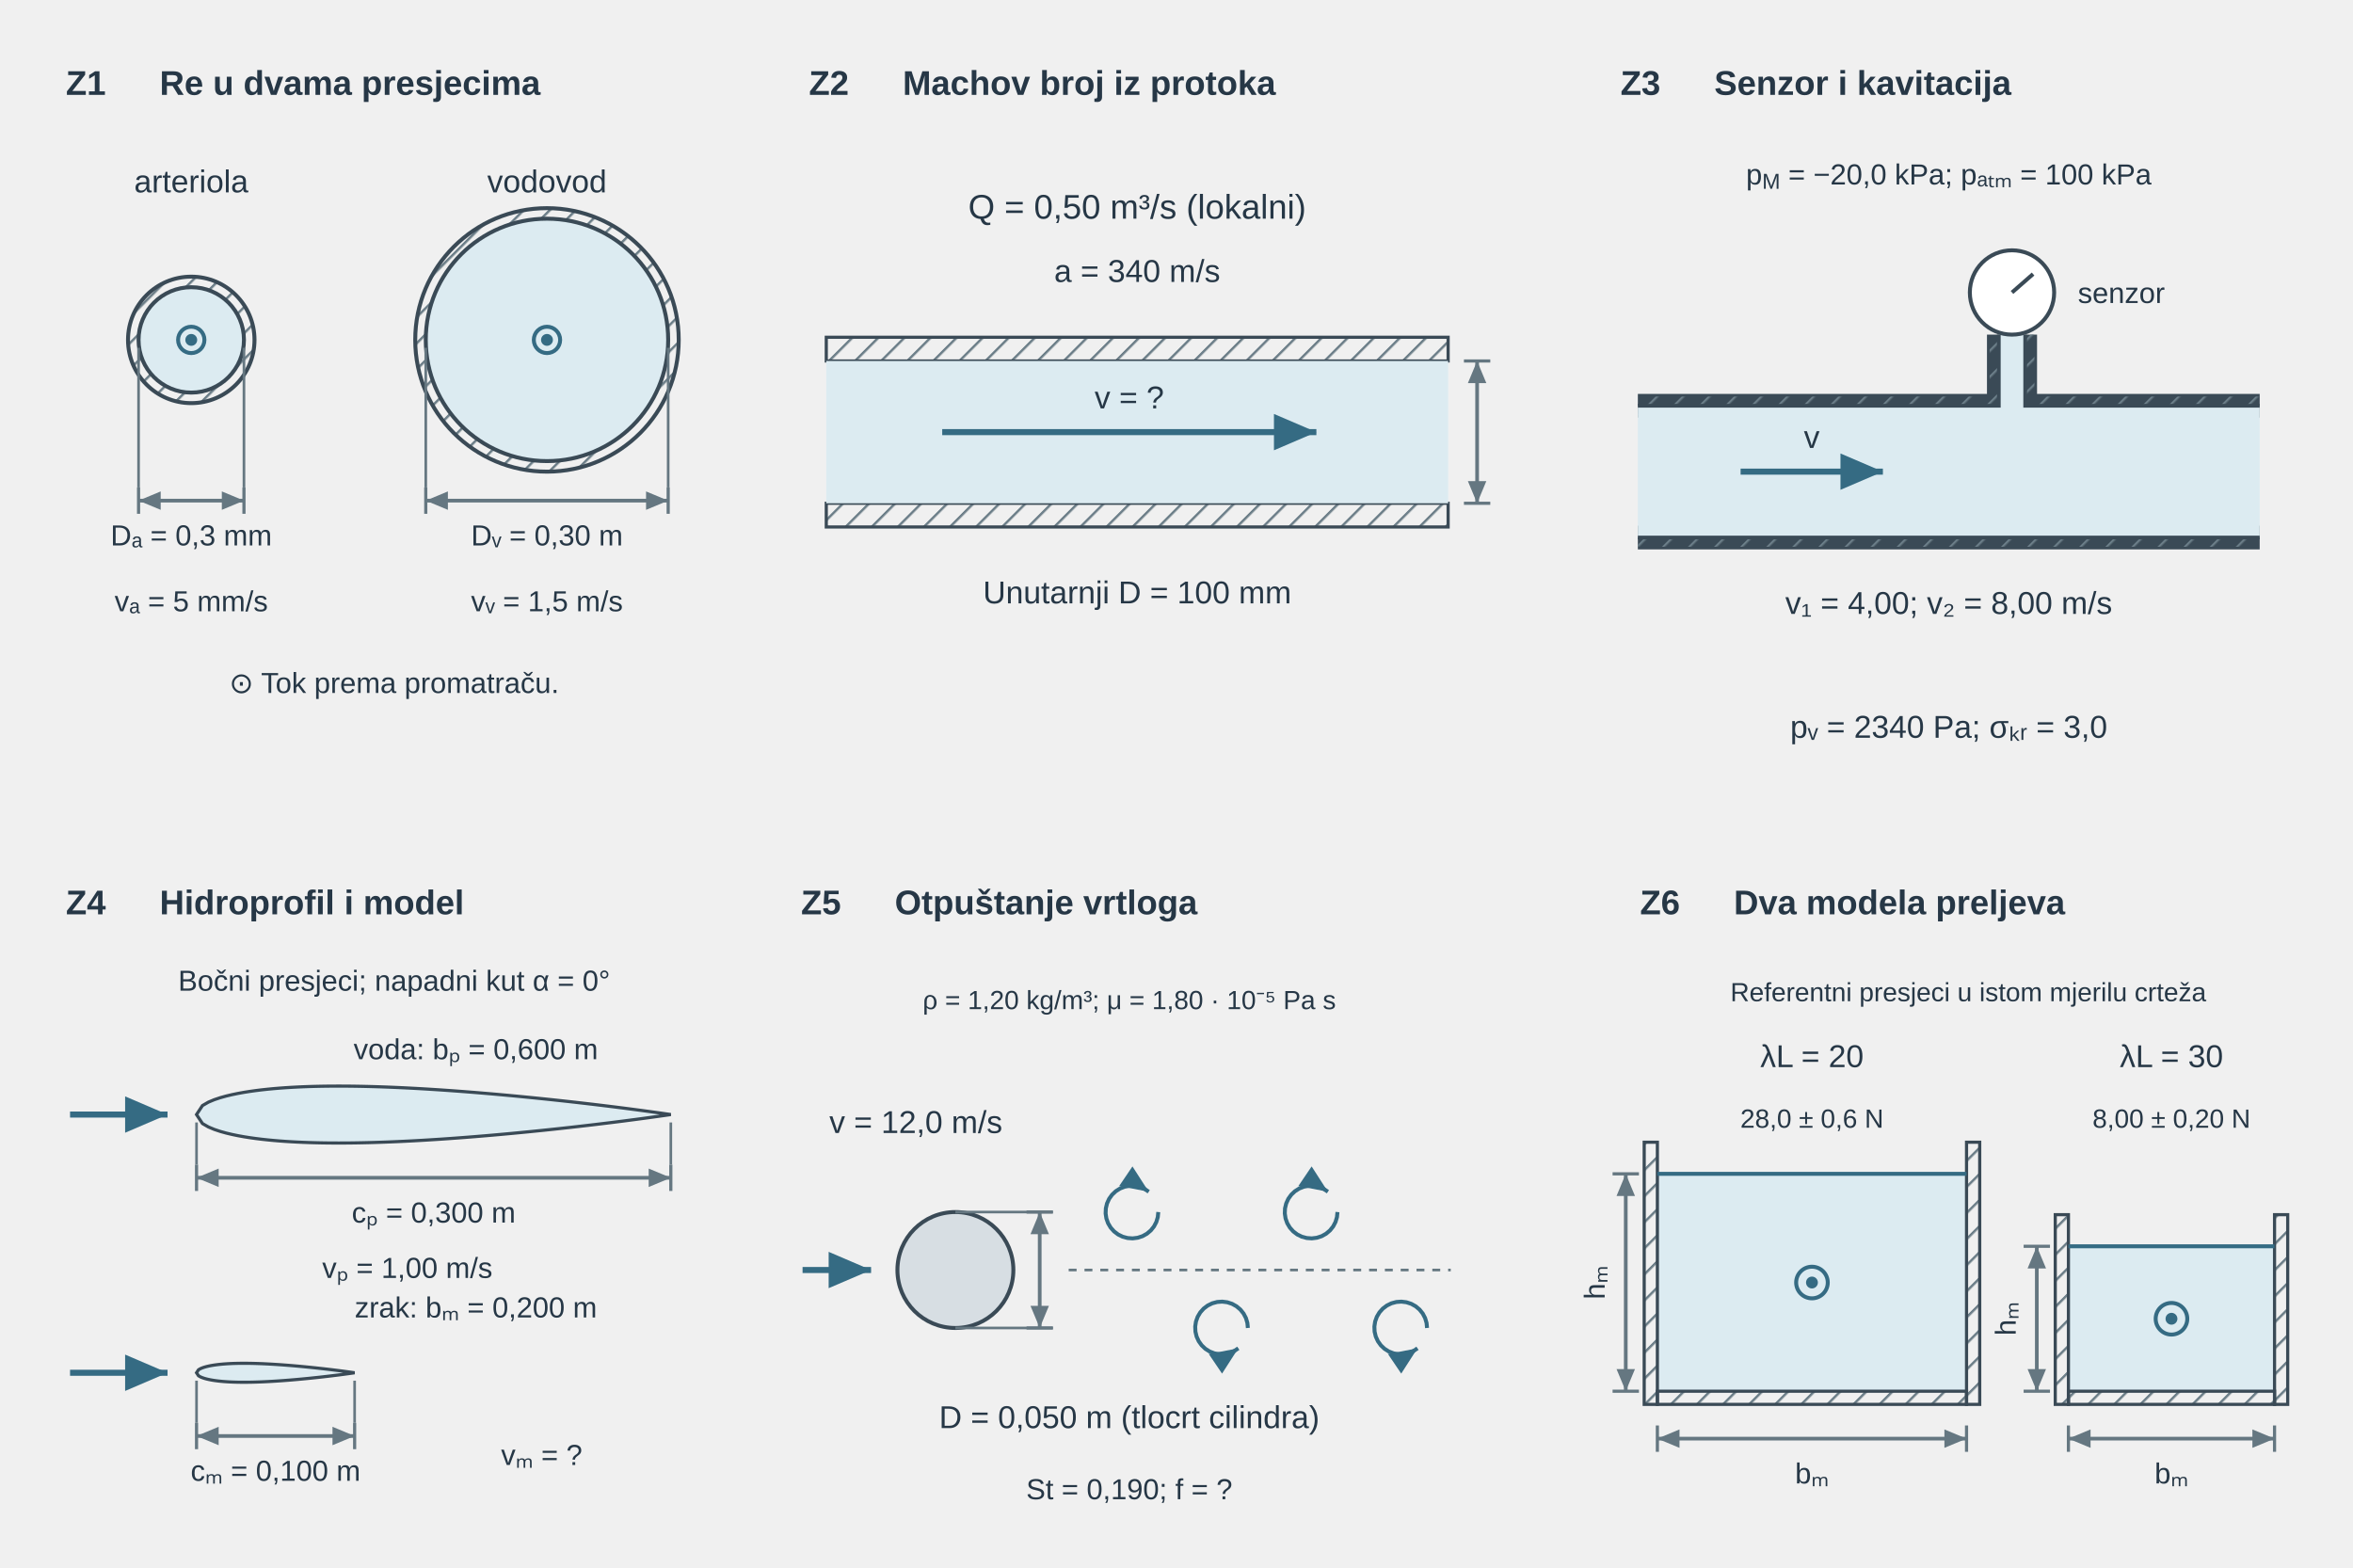
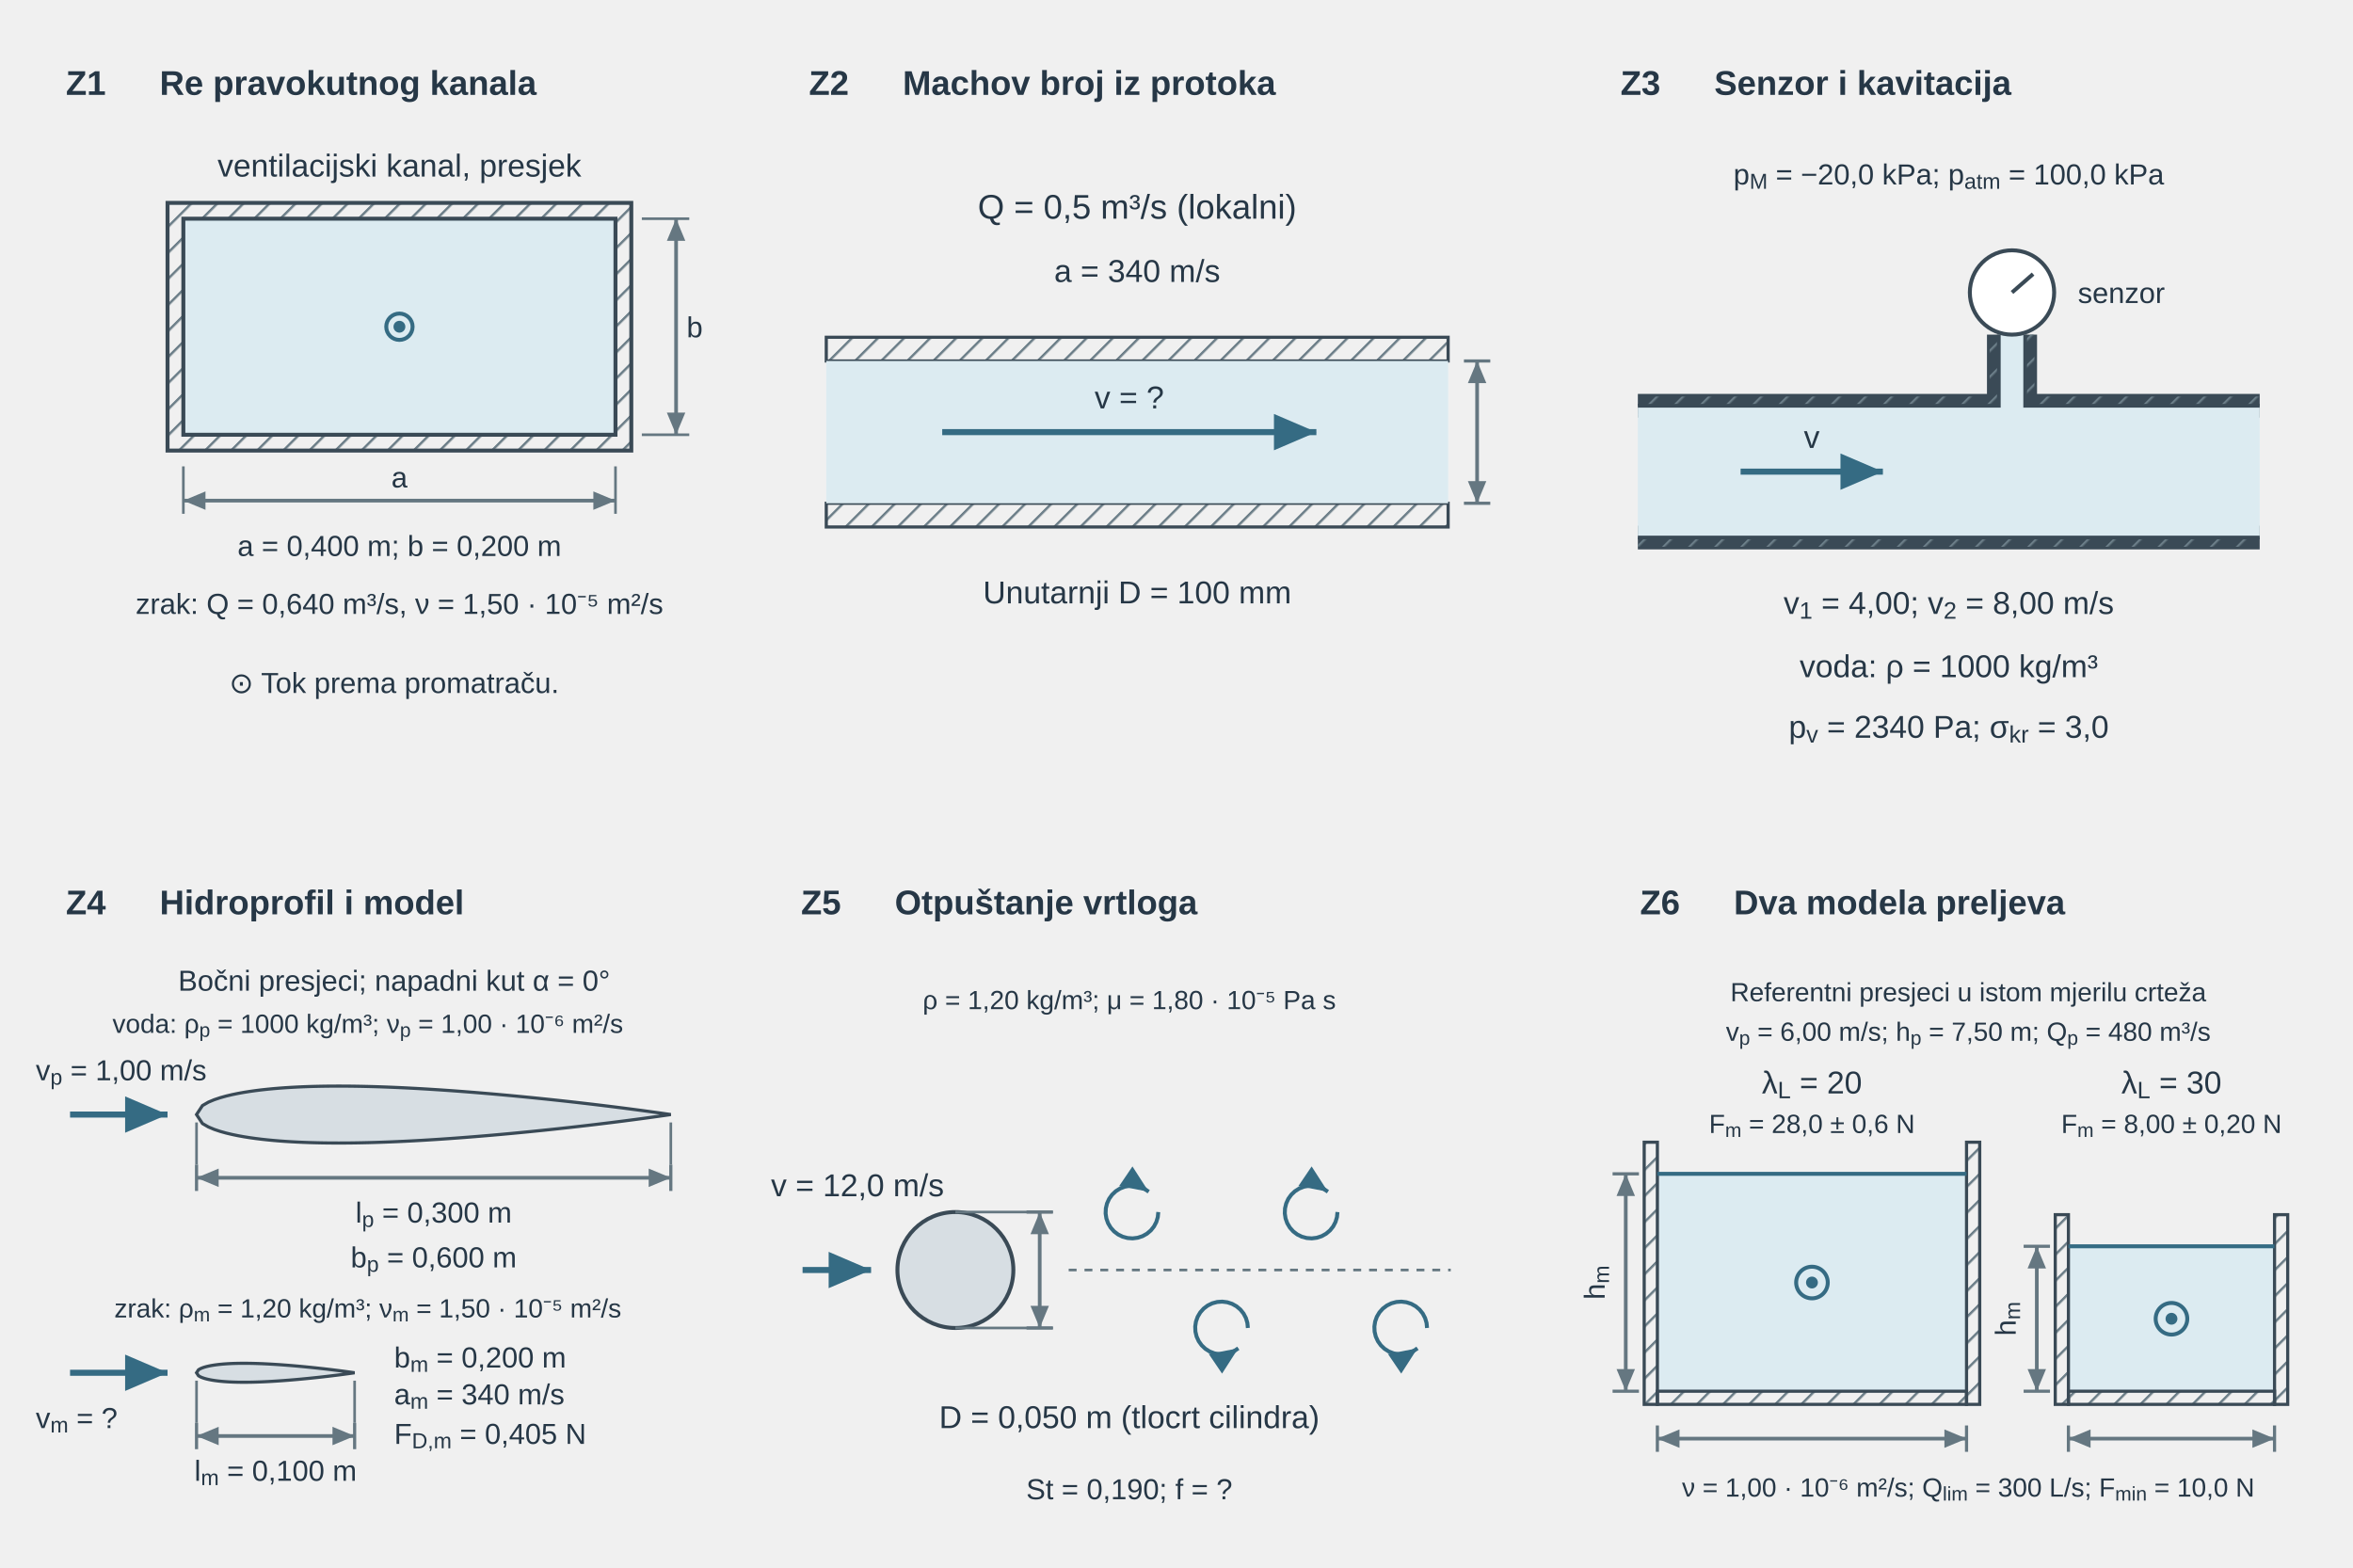
<svg xmlns="http://www.w3.org/2000/svg" viewBox="0 0 893 595" role="img" aria-labelledby="u14vs_title u14vs_desc" preserveAspectRatio="xMidYMid meet" style="display:block;width:100%;max-width:893px;height:auto;">
  <defs>
    <pattern id="u14vs_hatch" width="7" height="7" patternUnits="userSpaceOnUse" patternTransform="rotate(45)">
      <line x1="0" y1="0" x2="0" y2="7" stroke="#657781" stroke-width="1.8" />
    </pattern>
    <marker id="u14vs_v" markerWidth="7" markerHeight="6" refX="7" refY="3" orient="auto">
      <path d="M0 0 L7 3 L0 6 Z" fill="#356b83" />
    </marker>
    <marker id="u14vs_dim" markerWidth="6" markerHeight="5" refX="6" refY="2.5" orient="auto-start-reverse">
      <path d="M0 0 L6 2.5 L0 5 Z" fill="#657781" />
    </marker>
    <marker id="u14vs_dimSmall" markerWidth="3" markerHeight="3" refX="3" refY="1.5" orient="auto-start-reverse">
      <path d="M0 0 L3 1.5 L0 3 Z" fill="#356b83" />
    </marker>
    <marker id="u14vs_forceMarker" markerWidth="7" markerHeight="6" refX="7" refY="3" orient="auto">
      <path d="M0 0 L7 3 L0 6 Z" fill="#356b83" />
    </marker>
    <marker id="u14vs_pressureMarker" markerWidth="7" markerHeight="6" refX="7" refY="3" orient="auto">
      <path d="M0 0 L7 3 L0 6 Z" fill="#356b83" />
    </marker>
    <marker id="u14vs_reactionMarker" markerWidth="7" markerHeight="6" refX="7" refY="3" orient="auto">
      <path d="M0 0 L7 3 L0 6 Z" fill="#356b83" />
    </marker>
    <marker id="u14vs_axisMarker" markerWidth="7" markerHeight="6" refX="7" refY="3" orient="auto">
      <path d="M0 0 L7 3 L0 6 Z" fill="#3a4a56" />
    </marker>
  </defs>
  <g id="u14vs_title-scene-1" transform="translate(-20.4141 -21)">
    <g font-family="Arial, Liberation Sans, sans-serif" fill="#3a4a56">
      <g id="u14vs_z1" transform="translate(24 28)">
        <text x="29" y="29" font-size="13" fill="#263746" text-anchor="middle" font-weight="700">Z1</text>
-         <text x="57" y="29" font-size="13" fill="#263746" text-anchor="start" font-weight="700">Re u dvama presjecima</text>
-         <circle id="u14vs_awall" cx="69" cy="122" r="24" fill="url(#u14vs_hatch)" stroke="#3a4a56" stroke-width="1.5" />
-         <circle id="u14vs_afluid" cx="69" cy="122" r="20" fill="#dcebf1" stroke="#3a4a56" stroke-width="1.5" />
-         <circle cx="69" cy="122" r="5" fill="none" stroke="#356b83" stroke-width="1.5" />
-         <circle cx="69" cy="122" r="1.5" fill="#356b83" stroke="#356b83" stroke-width="1.5" />
-         <text x="69" y="66" font-size="12" fill="#263746" text-anchor="middle">arteriola</text>
-         <line x1="49" y1="178" x2="49" y2="188" stroke="#657781" stroke-width="1.2" />
-         <line x1="89" y1="178" x2="89" y2="188" stroke="#657781" stroke-width="1.2" />
-         <path id="u14vs_adiameter" d="M49 183 L89 183" fill="none" stroke="#657781" stroke-width="1.4" marker-start="url(#u14vs_dim)" marker-end="url(#u14vs_dim)" />
-         <text x="69.0" y="200" font-size="11" fill="#263746" text-anchor="middle">Dₐ = 0,3 mm</text>
-         <line x1="49" y1="125" x2="49" y2="178" stroke="#657781" stroke-width="1" />
-         <line x1="89" y1="125" x2="89" y2="178" stroke="#657781" stroke-width="1" />
-         <circle id="u14vs_vwall" cx="204" cy="122" r="50" fill="url(#u14vs_hatch)" stroke="#3a4a56" stroke-width="1.5" />
-         <circle id="u14vs_vfluid" cx="204" cy="122" r="46" fill="#dcebf1" stroke="#3a4a56" stroke-width="1.5" />
-         <circle cx="204" cy="122" r="5" fill="none" stroke="#356b83" stroke-width="1.5" />
-         <circle cx="204" cy="122" r="1.5" fill="#356b83" stroke="#356b83" stroke-width="1.5" />
-         <text x="204" y="66" font-size="12" fill="#263746" text-anchor="middle">vodovod</text>
-         <line x1="158" y1="178" x2="158" y2="188" stroke="#657781" stroke-width="1.2" />
-         <line x1="250" y1="178" x2="250" y2="188" stroke="#657781" stroke-width="1.2" />
-         <path id="u14vs_vdiameter" d="M158 183 L250 183" fill="none" stroke="#657781" stroke-width="1.4" marker-start="url(#u14vs_dim)" marker-end="url(#u14vs_dim)" />
-         <text x="204.0" y="200" font-size="11" fill="#263746" text-anchor="middle">Dᵥ = 0,30 m</text>
-         <line x1="158" y1="125" x2="158" y2="178" stroke="#657781" stroke-width="1" />
-         <line x1="250" y1="125" x2="250" y2="178" stroke="#657781" stroke-width="1" />
-         <text x="69" y="225" font-size="11" fill="#263746" text-anchor="middle">vₐ = 5 mm/s</text>
-         <text x="204" y="225" font-size="11" fill="#263746" text-anchor="middle">vᵥ = 1,5 m/s</text>
+         <text x="57" y="29" font-size="13" fill="#263746" text-anchor="start" font-weight="700">Re pravokutnog kanala</text>
+         <text x="148" y="60" font-size="12" fill="#263746" text-anchor="middle">ventilacijski kanal, presjek</text>
+         <rect id="u14vs_z1wall" x="60" y="70" width="176" height="94" rx="0" fill="url(#u14vs_hatch)" stroke="#3a4a56" stroke-width="1.5" />
+         <rect id="u14vs_z1fluid" x="66" y="76" width="164" height="82" rx="0" fill="#dcebf1" stroke="#3a4a56" stroke-width="1.5" />
+         <circle id="u14vs_z1flow" cx="148" cy="117" r="5" fill="none" stroke="#356b83" stroke-width="1.5" />
+         <circle cx="148" cy="117" r="1.5" fill="#356b83" stroke="#356b83" stroke-width="1.5" />
+         <line x1="66" y1="170" x2="66" y2="188" stroke="#657781" stroke-width="1" />
+         <line x1="230" y1="170" x2="230" y2="188" stroke="#657781" stroke-width="1" />
+         <path id="u14vs_z1a" d="M66 183 L230 183" fill="none" stroke="#657781" stroke-width="1.4" marker-start="url(#u14vs_dim)" marker-end="url(#u14vs_dim)" />
+         <text x="148" y="178" font-size="11" fill="#263746" text-anchor="middle">a</text>
+         <line x1="240" y1="76" x2="258" y2="76" stroke="#657781" stroke-width="1" />
+         <line x1="240" y1="158" x2="258" y2="158" stroke="#657781" stroke-width="1" />
+         <path id="u14vs_z1b" d="M253 76 L253 158" fill="none" stroke="#657781" stroke-width="1.4" marker-start="url(#u14vs_dim)" marker-end="url(#u14vs_dim)" />
+         <text x="257" y="121" font-size="11" fill="#263746" text-anchor="start">b</text>
+         <text x="148" y="204" font-size="11" fill="#263746" text-anchor="middle">a = 0,400 m; b = 0,200 m</text>
+         <text x="148" y="226" font-size="11" fill="#263746" text-anchor="middle">zrak: Q = 0,640 m³/s, ν = 1,50 · 10⁻⁵ m²/s</text>
        <text x="146" y="256" font-size="11" fill="#263746" text-anchor="middle">⊙ Tok prema promatraču.</text>
      </g>
    </g>
  </g>
  <g id="u14vs_title-scene-2" transform="translate(-58.4141 -21)">
    <g font-family="Arial, Liberation Sans, sans-serif" fill="#3a4a56">
      <g id="u14vs_z2" transform="translate(344 28)">
        <text x="29" y="29" font-size="13" fill="#263746" text-anchor="middle" font-weight="700">Z2</text>
        <text x="57" y="29" font-size="13" fill="#263746" text-anchor="start" font-weight="700">Machov broj iz protoka</text>
        <rect id="u14vs_z2pipetop" x="28" y="121" width="236" height="9" rx="0" fill="url(#u14vs_hatch)" stroke="#3a4a56" stroke-width="1.2" />
        <rect id="u14vs_z2pipebottom" x="28" y="184" width="236" height="9" rx="0" fill="url(#u14vs_hatch)" stroke="#3a4a56" stroke-width="1.2" />
        <rect id="u14vs_z2pipefluid" x="28" y="130" width="236" height="54" rx="0" fill="#dcebf1" stroke="none" stroke-width="1.2" />
        <path id="u14vs_z2velocity" d="M72 157 L214 157" fill="none" stroke="#356b83" stroke-width="2.3" marker-end="url(#u14vs_v)" />
        <text x="143.0" y="148" font-size="12" fill="#263746" text-anchor="middle">v = ?</text>
-         <text x="146" y="76" font-size="13" fill="#263746" text-anchor="middle">Q = 0,50 m³/s (lokalni)</text>
+         <text x="146" y="76" font-size="13" fill="#263746" text-anchor="middle">Q = 0,5 m³/s (lokalni)</text>
        <text x="146" y="100" font-size="12" fill="#263746" text-anchor="middle">a = 340 m/s</text>
        <line x1="270" y1="130" x2="280" y2="130" stroke="#657781" stroke-width="1.2" />
        <line x1="270" y1="184" x2="280" y2="184" stroke="#657781" stroke-width="1.2" />
        <path id="u14vs_z2D" d="M275 130 L275 184" fill="none" stroke="#657781" stroke-width="1.4" marker-start="url(#u14vs_dim)" marker-end="url(#u14vs_dim)" />
        <text x="146" y="222" font-size="12" fill="#263746" text-anchor="middle">Unutarnji D = 100 mm</text>
      </g>
    </g>
  </g>
  <g id="u14vs_title-scene-3" transform="translate(-70.4141 -21)">
    <g font-family="Arial, Liberation Sans, sans-serif" fill="#3a4a56">
      <g id="u14vs_z3" transform="translate(664 28)">
        <text x="29" y="29" font-size="13" fill="#263746" text-anchor="middle" font-weight="700">Z3</text>
        <text x="57" y="29" font-size="13" fill="#263746" text-anchor="start" font-weight="700">Senzor i kavitacija</text>
-         <text x="146" y="63" font-size="11" fill="#263746" text-anchor="middle">p<tspan baseline-shift="sub" font-size="0.75em">M</tspan> = −20,0 kPa; pₐₜₘ = 100 kPa</text>
+         <text x="146" y="63" font-size="11" fill="#263746" text-anchor="middle">p<tspan baseline-shift="sub" font-size="0.75em">M</tspan> = −20,0 kPa; p<tspan baseline-shift="sub" font-size="0.75em">atm</tspan> = 100,0 kPa</text>
        <path id="u14vs_z3pipeouter0" d="M28 147 H165 V120" fill="none" stroke="#3a4a56" stroke-width="9" stroke-linecap="butt" stroke-linejoin="round" />
        <path d="M28 147 H165 V120" fill="none" stroke="url(#u14vs_hatch)" stroke-width="7" stroke-linecap="butt" stroke-linejoin="round" />
        <path id="u14vs_z3pipeouter1" d="M175 120 V147 H264" fill="none" stroke="#3a4a56" stroke-width="9" stroke-linecap="butt" stroke-linejoin="round" />
        <path d="M175 120 V147 H264" fill="none" stroke="url(#u14vs_hatch)" stroke-width="7" stroke-linecap="butt" stroke-linejoin="round" />
        <path id="u14vs_z3pipeouter2" d="M28 197 H264" fill="none" stroke="#3a4a56" stroke-width="9" stroke-linecap="butt" stroke-linejoin="round" />
        <path d="M28 197 H264" fill="none" stroke="url(#u14vs_hatch)" stroke-width="7" stroke-linecap="butt" stroke-linejoin="round" />
        <path id="u14vs_z3pipefluid" d="M28 147 H165 V120 H175 V147 H264 V197 H28 Z" fill="#dcebf1" stroke="none" stroke-width="1.8" />
        <path id="u14vs_z3pipewall0" d="M28 147 H165 V120" fill="none" stroke="#3a4a56" stroke-width="1.4" />
        <path id="u14vs_z3pipewall1" d="M175 120 V147 H264" fill="none" stroke="#3a4a56" stroke-width="1.4" />
        <path id="u14vs_z3pipewall2" d="M28 197 H264" fill="none" stroke="#3a4a56" stroke-width="1.4" />
        <circle id="u14vs_z3sensor" cx="170" cy="104" r="16" fill="#ffffff" stroke="#3a4a56" stroke-width="1.5" />
        <line x1="170" y1="104" x2="178" y2="97" stroke="#3a4a56" stroke-width="1.5" />
        <text x="195" y="108" font-size="11" fill="#263746" text-anchor="start">senzor</text>
        <path id="u14vs_z3velocity" d="M67 172 L121 172" fill="none" stroke="#356b83" stroke-width="2.3" marker-end="url(#u14vs_v)" />
        <text x="94.0" y="163" font-size="12" fill="#263746" text-anchor="middle">v</text>
-         <text x="146" y="226" font-size="12" fill="#263746" text-anchor="middle">v₁ = 4,00; v₂ = 8,00 m/s</text>
-         <text x="146" y="273" font-size="12" fill="#263746" text-anchor="middle">pᵥ = 2340 Pa; σₖᵣ = 3,0</text>
+         <text x="146" y="226" font-size="12" fill="#263746" text-anchor="middle">v<tspan baseline-shift="sub" font-size="0.75em">1</tspan> = 4,00; v<tspan baseline-shift="sub" font-size="0.75em">2</tspan> = 8,00 m/s</text>
+         <text x="146" y="250" font-size="12" fill="#263746" text-anchor="middle">voda: ρ = 1000 kg/m³</text>
+         <text x="146" y="273" font-size="12" fill="#263746" text-anchor="middle">p<tspan baseline-shift="sub" font-size="0.75em">v</tspan> = 2340 Pa; σ<tspan baseline-shift="sub" font-size="0.75em">kr</tspan> = 3,0</text>
      </g>
    </g>
  </g>
  <g id="u14vs_title-scene-4" transform="translate(-20.4141 -22)">
    <g font-family="Arial, Liberation Sans, sans-serif" fill="#3a4a56">
      <g id="u14vs_z4" transform="translate(24 340)">
        <text x="29" y="29" font-size="13" fill="#263746" text-anchor="middle" font-weight="700">Z4</text>
        <text x="57" y="29" font-size="13" fill="#263746" text-anchor="start" font-weight="700">Hidroprofil i model</text>
        <text x="146" y="58" font-size="11" fill="#263746" text-anchor="middle">Bočni presjeci; napadni kut α = 0°</text>
-         <path id="u14vs_pfoil" d="M71 105 L73.25 101.591 L75.5 100.294 L77.75 99.353 L80 98.602 L82.25 97.975 L84.5 97.44 L86.75 96.977 L89 96.571 L91.25 96.215 L93.5 95.9 L95.75 95.623 L98 95.379 L100.25 95.164 L102.5 94.976 L104.75 94.813 L107 94.673 L109.25 94.553 L111.5 94.453 L113.75 94.371 L116 94.307 L118.25 94.258 L120.5 94.224 L122.75 94.205 L125 94.199 L127.25 94.205 L129.5 94.224 L131.75 94.255 L134 94.296 L136.25 94.348 L138.5 94.409 L140.75 94.48 L143 94.56 L145.25 94.649 L147.5 94.746 L149.75 94.851 L152 94.964 L154.25 95.084 L156.5 95.211 L158.75 95.345 L161 95.485 L163.25 95.631 L165.5 95.784 L167.75 95.942 L170 96.106 L172.25 96.276 L174.5 96.451 L176.75 96.63 L179 96.815 L181.25 97.005 L183.5 97.199 L185.75 97.398 L188 97.602 L190.25 97.81 L192.5 98.022 L194.75 98.239 L197 98.459 L199.25 98.684 L201.5 98.913 L203.75 99.146 L206 99.383 L208.25 99.624 L210.5 99.869 L212.75 100.118 L215 100.371 L217.25 100.628 L219.5 100.889 L221.75 101.155 L224 101.424 L226.25 101.697 L228.5 101.975 L230.75 102.257 L233 102.543 L235.25 102.834 L237.5 103.129 L239.75 103.428 L242 103.733 L244.25 104.042 L246.5 104.356 L248.75 104.676 L251 105 L251 105 L248.75 105.324 L246.5 105.644 L244.25 105.958 L242 106.267 L239.75 106.572 L237.5 106.871 L235.25 107.166 L233 107.457 L230.75 107.743 L228.5 108.025 L226.25 108.303 L224 108.576 L221.75 108.845 L219.5 109.111 L217.25 109.372 L215 109.629 L212.75 109.882 L210.5 110.131 L208.25 110.376 L206 110.617 L203.75 110.854 L201.5 111.087 L199.25 111.316 L197 111.541 L194.75 111.761 L192.5 111.978 L190.25 112.19 L188 112.398 L185.75 112.602 L183.5 112.801 L181.25 112.995 L179 113.185 L176.75 113.37 L174.5 113.549 L172.25 113.724 L170 113.894 L167.75 114.058 L165.5 114.216 L163.25 114.369 L161 114.515 L158.75 114.655 L156.5 114.789 L154.25 114.916 L152 115.036 L149.75 115.149 L147.5 115.254 L145.25 115.351 L143 115.44 L140.75 115.52 L138.5 115.591 L136.25 115.652 L134 115.704 L131.75 115.745 L129.5 115.776 L127.25 115.795 L125 115.801 L122.75 115.795 L120.5 115.776 L118.25 115.742 L116 115.693 L113.75 115.629 L111.5 115.547 L109.25 115.447 L107 115.327 L104.75 115.187 L102.5 115.024 L100.25 114.836 L98 114.621 L95.75 114.377 L93.5 114.1 L91.25 113.785 L89 113.429 L86.75 113.023 L84.5 112.56 L82.25 112.025 L80 111.398 L77.75 110.647 L75.5 109.706 L73.25 108.409 L71 105 Z" fill="#dcebf1" stroke="#3a4a56" stroke-width="1.2" />
+         <path id="u14vs_pfoil" d="M71 105 L73.25 101.591 L75.5 100.294 L77.75 99.353 L80 98.602 L82.25 97.975 L84.5 97.44 L86.75 96.977 L89 96.571 L91.25 96.215 L93.5 95.9 L95.75 95.623 L98 95.379 L100.25 95.164 L102.5 94.976 L104.75 94.813 L107 94.673 L109.25 94.553 L111.5 94.453 L113.75 94.371 L116 94.307 L118.25 94.258 L120.5 94.224 L122.75 94.205 L125 94.199 L127.25 94.205 L129.5 94.224 L131.75 94.255 L134 94.296 L136.25 94.348 L138.5 94.409 L140.75 94.48 L143 94.56 L145.25 94.649 L147.5 94.746 L149.75 94.851 L152 94.964 L154.25 95.084 L156.5 95.211 L158.75 95.345 L161 95.485 L163.25 95.631 L165.5 95.784 L167.75 95.942 L170 96.106 L172.25 96.276 L174.5 96.451 L176.75 96.63 L179 96.815 L181.25 97.005 L183.5 97.199 L185.75 97.398 L188 97.602 L190.25 97.81 L192.5 98.022 L194.75 98.239 L197 98.459 L199.25 98.684 L201.5 98.913 L203.75 99.146 L206 99.383 L208.25 99.624 L210.5 99.869 L212.75 100.118 L215 100.371 L217.25 100.628 L219.5 100.889 L221.75 101.155 L224 101.424 L226.25 101.697 L228.5 101.975 L230.75 102.257 L233 102.543 L235.25 102.834 L237.5 103.129 L239.75 103.428 L242 103.733 L244.25 104.042 L246.5 104.356 L248.75 104.676 L251 105 L251 105 L248.75 105.324 L246.5 105.644 L244.25 105.958 L242 106.267 L239.75 106.572 L237.5 106.871 L235.25 107.166 L233 107.457 L230.75 107.743 L228.5 108.025 L226.25 108.303 L224 108.576 L221.75 108.845 L219.5 109.111 L217.25 109.372 L215 109.629 L212.75 109.882 L210.5 110.131 L208.25 110.376 L206 110.617 L203.75 110.854 L201.5 111.087 L199.25 111.316 L197 111.541 L194.75 111.761 L192.5 111.978 L190.25 112.19 L188 112.398 L185.75 112.602 L183.5 112.801 L181.25 112.995 L179 113.185 L176.75 113.37 L174.5 113.549 L172.25 113.724 L170 113.894 L167.75 114.058 L165.5 114.216 L163.25 114.369 L161 114.515 L158.75 114.655 L156.5 114.789 L154.25 114.916 L152 115.036 L149.75 115.149 L147.5 115.254 L145.25 115.351 L143 115.44 L140.75 115.52 L138.5 115.591 L136.25 115.652 L134 115.704 L131.75 115.745 L129.5 115.776 L127.25 115.795 L125 115.801 L122.75 115.795 L120.5 115.776 L118.25 115.742 L116 115.693 L113.75 115.629 L111.5 115.547 L109.25 115.447 L107 115.327 L104.75 115.187 L102.5 115.024 L100.25 114.836 L98 114.621 L95.75 114.377 L93.5 114.1 L91.25 113.785 L89 113.429 L86.75 113.023 L84.5 112.56 L82.25 112.025 L80 111.398 L77.75 110.647 L75.5 109.706 L73.25 108.409 L71 105 Z" fill="#d7dee3" stroke="#3a4a56" stroke-width="1.2" />
        <path id="u14vs_pvelocity" d="M23 105 L60 105" fill="none" stroke="#356b83" stroke-width="2.3" marker-end="url(#u14vs_v)" />
-         <text x="177" y="84" font-size="11" fill="#263746" text-anchor="middle">voda: bₚ = 0,600 m</text>
+         <text x="136" y="74" font-size="10" fill="#263746" text-anchor="middle">voda: ρ<tspan baseline-shift="sub" font-size="0.75em">p</tspan> = 1000 kg/m³; ν<tspan baseline-shift="sub" font-size="0.75em">p</tspan> = 1,00 · 10⁻⁶ m²/s</text>
+         <text x="10" y="92" font-size="11" fill="#263746" text-anchor="start">v<tspan baseline-shift="sub" font-size="0.75em">p</tspan> = 1,00 m/s</text>
        <line x1="71" y1="124" x2="71" y2="134" stroke="#657781" stroke-width="1.2" />
        <line x1="251" y1="124" x2="251" y2="134" stroke="#657781" stroke-width="1.2" />
        <path id="u14vs_pchord" d="M71 129 L251 129" fill="none" stroke="#657781" stroke-width="1.4" marker-start="url(#u14vs_dim)" marker-end="url(#u14vs_dim)" />
-         <text x="161.0" y="146" font-size="11" fill="#263746" text-anchor="middle">cₚ = 0,300 m</text>
+         <text x="161.0" y="146" font-size="11" fill="#263746" text-anchor="middle">l<tspan baseline-shift="sub" font-size="0.75em">p</tspan> = 0,300 m</text>
        <line x1="71" y1="108" x2="71" y2="124" stroke="#657781" stroke-width="1" />
        <line x1="251" y1="108" x2="251" y2="124" stroke="#657781" stroke-width="1" />
-         <text x="151" y="167" font-size="11" fill="#263746" text-anchor="middle">vₚ = 1,00 m/s</text>
-         <path id="u14vs_mfoil" d="M71 203 L71.75 201.864 L72.5 201.431 L73.25 201.118 L74 200.867 L74.75 200.658 L75.5 200.48 L76.25 200.326 L77 200.19 L77.75 200.072 L78.5 199.967 L79.25 199.874 L80 199.793 L80.75 199.721 L81.5 199.659 L82.25 199.604 L83 199.558 L83.75 199.518 L84.5 199.484 L85.25 199.457 L86 199.436 L86.75 199.419 L87.5 199.408 L88.25 199.402 L89 199.4 L89.75 199.402 L90.5 199.408 L91.25 199.418 L92 199.432 L92.75 199.449 L93.5 199.47 L94.25 199.493 L95 199.52 L95.75 199.55 L96.5 199.582 L97.25 199.617 L98 199.655 L98.75 199.695 L99.5 199.737 L100.25 199.782 L101 199.828 L101.75 199.877 L102.5 199.928 L103.25 199.981 L104 200.035 L104.75 200.092 L105.5 200.15 L106.25 200.21 L107 200.272 L107.75 200.335 L108.5 200.4 L109.25 200.466 L110 200.534 L110.75 200.603 L111.5 200.674 L112.25 200.746 L113 200.82 L113.75 200.895 L114.5 200.971 L115.25 201.049 L116 201.128 L116.75 201.208 L117.5 201.29 L118.25 201.373 L119 201.457 L119.75 201.543 L120.5 201.63 L121.25 201.718 L122 201.808 L122.75 201.899 L123.5 201.992 L124.25 202.086 L125 202.181 L125.75 202.278 L126.5 202.376 L127.25 202.476 L128 202.578 L128.75 202.681 L129.5 202.785 L130.25 202.892 L131 203 L131 203 L130.25 203.108 L129.5 203.215 L128.75 203.319 L128 203.422 L127.25 203.524 L126.5 203.624 L125.75 203.722 L125 203.819 L124.25 203.914 L123.5 204.008 L122.75 204.101 L122 204.192 L121.25 204.282 L120.5 204.37 L119.75 204.457 L119 204.543 L118.25 204.627 L117.5 204.71 L116.75 204.792 L116 204.872 L115.25 204.951 L114.5 205.029 L113.75 205.105 L113 205.18 L112.25 205.254 L111.5 205.326 L110.75 205.397 L110 205.466 L109.25 205.534 L108.5 205.6 L107.75 205.665 L107 205.728 L106.25 205.79 L105.5 205.85 L104.75 205.908 L104 205.965 L103.25 206.019 L102.5 206.072 L101.75 206.123 L101 206.172 L100.25 206.218 L99.5 206.263 L98.75 206.305 L98 206.345 L97.25 206.383 L96.5 206.418 L95.75 206.45 L95 206.48 L94.25 206.507 L93.5 206.53 L92.75 206.551 L92 206.568 L91.25 206.582 L90.5 206.592 L89.75 206.598 L89 206.6 L88.25 206.598 L87.5 206.592 L86.75 206.581 L86 206.564 L85.25 206.543 L84.5 206.516 L83.75 206.482 L83 206.442 L82.25 206.396 L81.5 206.341 L80.75 206.279 L80 206.207 L79.25 206.126 L78.5 206.033 L77.75 205.928 L77 205.81 L76.25 205.674 L75.5 205.52 L74.75 205.342 L74 205.133 L73.25 204.882 L72.5 204.569 L71.75 204.136 L71 203 Z" fill="#dcebf1" stroke="#3a4a56" stroke-width="1.2" />
+         <text x="161" y="163" font-size="11" fill="#263746" text-anchor="middle">b<tspan baseline-shift="sub" font-size="0.75em">p</tspan> = 0,600 m</text>
+         <path id="u14vs_mfoil" d="M71 203 L71.75 201.864 L72.5 201.431 L73.25 201.118 L74 200.867 L74.75 200.658 L75.5 200.48 L76.25 200.326 L77 200.19 L77.75 200.072 L78.5 199.967 L79.25 199.874 L80 199.793 L80.75 199.721 L81.5 199.659 L82.25 199.604 L83 199.558 L83.75 199.518 L84.5 199.484 L85.25 199.457 L86 199.436 L86.75 199.419 L87.5 199.408 L88.25 199.402 L89 199.4 L89.75 199.402 L90.5 199.408 L91.25 199.418 L92 199.432 L92.75 199.449 L93.5 199.47 L94.25 199.493 L95 199.52 L95.75 199.55 L96.5 199.582 L97.25 199.617 L98 199.655 L98.75 199.695 L99.5 199.737 L100.25 199.782 L101 199.828 L101.75 199.877 L102.5 199.928 L103.25 199.981 L104 200.035 L104.75 200.092 L105.5 200.15 L106.25 200.21 L107 200.272 L107.75 200.335 L108.5 200.4 L109.25 200.466 L110 200.534 L110.75 200.603 L111.5 200.674 L112.25 200.746 L113 200.82 L113.75 200.895 L114.5 200.971 L115.25 201.049 L116 201.128 L116.75 201.208 L117.5 201.29 L118.25 201.373 L119 201.457 L119.75 201.543 L120.5 201.63 L121.25 201.718 L122 201.808 L122.75 201.899 L123.5 201.992 L124.25 202.086 L125 202.181 L125.75 202.278 L126.5 202.376 L127.25 202.476 L128 202.578 L128.75 202.681 L129.5 202.785 L130.25 202.892 L131 203 L131 203 L130.25 203.108 L129.5 203.215 L128.75 203.319 L128 203.422 L127.25 203.524 L126.5 203.624 L125.75 203.722 L125 203.819 L124.25 203.914 L123.5 204.008 L122.75 204.101 L122 204.192 L121.25 204.282 L120.5 204.37 L119.75 204.457 L119 204.543 L118.25 204.627 L117.5 204.71 L116.75 204.792 L116 204.872 L115.25 204.951 L114.5 205.029 L113.75 205.105 L113 205.18 L112.25 205.254 L111.5 205.326 L110.75 205.397 L110 205.466 L109.25 205.534 L108.5 205.6 L107.75 205.665 L107 205.728 L106.25 205.79 L105.5 205.85 L104.75 205.908 L104 205.965 L103.25 206.019 L102.5 206.072 L101.75 206.123 L101 206.172 L100.25 206.218 L99.5 206.263 L98.75 206.305 L98 206.345 L97.25 206.383 L96.5 206.418 L95.75 206.45 L95 206.48 L94.25 206.507 L93.5 206.53 L92.75 206.551 L92 206.568 L91.25 206.582 L90.5 206.592 L89.75 206.598 L89 206.6 L88.25 206.598 L87.5 206.592 L86.75 206.581 L86 206.564 L85.25 206.543 L84.5 206.516 L83.75 206.482 L83 206.442 L82.25 206.396 L81.5 206.341 L80.75 206.279 L80 206.207 L79.25 206.126 L78.5 206.033 L77.75 205.928 L77 205.81 L76.25 205.674 L75.5 205.52 L74.75 205.342 L74 205.133 L73.25 204.882 L72.5 204.569 L71.75 204.136 L71 203 Z" fill="#d7dee3" stroke="#3a4a56" stroke-width="1.2" />
        <path id="u14vs_mvelocity" d="M23 203 L60 203" fill="none" stroke="#356b83" stroke-width="2.3" marker-end="url(#u14vs_v)" />
-         <text x="177" y="182" font-size="11" fill="#263746" text-anchor="middle">zrak: bₘ = 0,200 m</text>
+         <text x="136" y="182" font-size="10" fill="#263746" text-anchor="middle">zrak: ρ<tspan baseline-shift="sub" font-size="0.75em">m</tspan> = 1,20 kg/m³; ν<tspan baseline-shift="sub" font-size="0.75em">m</tspan> = 1,50 · 10⁻⁵ m²/s</text>
+         <text x="146" y="201" font-size="11" fill="#263746" text-anchor="start">b<tspan baseline-shift="sub" font-size="0.75em">m</tspan> = 0,200 m</text>
+         <text x="146" y="215" font-size="11" fill="#263746" text-anchor="start">a<tspan baseline-shift="sub" font-size="0.75em">m</tspan> = 340 m/s</text>
+         <text x="146" y="230" font-size="11" fill="#263746" text-anchor="start">F<tspan baseline-shift="sub" font-size="0.75em">D,m</tspan> = 0,405 N</text>
        <line x1="71" y1="222" x2="71" y2="232" stroke="#657781" stroke-width="1.2" />
        <line x1="131" y1="222" x2="131" y2="232" stroke="#657781" stroke-width="1.2" />
        <path id="u14vs_mchord" d="M71 227 L131 227" fill="none" stroke="#657781" stroke-width="1.4" marker-start="url(#u14vs_dim)" marker-end="url(#u14vs_dim)" />
-         <text x="101.0" y="244" font-size="11" fill="#263746" text-anchor="middle">cₘ = 0,100 m</text>
+         <text x="101.0" y="244" font-size="11" fill="#263746" text-anchor="middle">l<tspan baseline-shift="sub" font-size="0.75em">m</tspan> = 0,100 m</text>
        <line x1="71" y1="206" x2="71" y2="222" stroke="#657781" stroke-width="1" />
        <line x1="131" y1="206" x2="131" y2="222" stroke="#657781" stroke-width="1" />
-         <text x="202" y="238" font-size="11" fill="#263746" text-anchor="middle">vₘ = ?</text>
+         <text x="10" y="224" font-size="11" fill="#263746" text-anchor="start">v<tspan baseline-shift="sub" font-size="0.75em">m</tspan> = ?</text>
      </g>
    </g>
  </g>
  <g id="u14vs_title-scene-5" transform="translate(-61.4141 -22)">
    <g font-family="Arial, Liberation Sans, sans-serif" fill="#3a4a56">
      <g id="u14vs_z5" transform="translate(344 340)">
        <text x="29" y="29" font-size="13" fill="#263746" text-anchor="middle" font-weight="700">Z5</text>
        <text x="57" y="29" font-size="13" fill="#263746" text-anchor="start" font-weight="700">Otpuštanje vrtloga</text>
        <text x="146" y="65" font-size="10" fill="#263746" text-anchor="middle">ρ = 1,20 kg/m³; μ = 1,80 · 10⁻⁵ Pa s</text>
        <circle id="u14vs_z5cylinder" cx="80" cy="164" r="22" fill="#d7dee3" stroke="#3a4a56" stroke-width="1.5" />
        <path id="u14vs_z5velocity" d="M22 164 L48 164" fill="none" stroke="#356b83" stroke-width="2.3" marker-end="url(#u14vs_v)" />
-         <text x="65" y="112" font-size="12" fill="#263746" text-anchor="middle">v = 12,0 m/s</text>
+         <text x="10" y="136" font-size="12" fill="#263746" text-anchor="start">v = 12,0 m/s</text>
        <line x1="107" y1="142" x2="117" y2="142" stroke="#657781" stroke-width="1.2" />
        <line x1="107" y1="186" x2="117" y2="186" stroke="#657781" stroke-width="1.2" />
        <path id="u14vs_z5D" d="M112 142 L112 186" fill="none" stroke="#657781" stroke-width="1.4" marker-start="url(#u14vs_dim)" marker-end="url(#u14vs_dim)" />
        <text x="146" y="224" font-size="12" fill="#263746" text-anchor="middle">D = 0,050 m (tlocrt cilindra)</text>
        <line x1="80" y1="142" x2="117" y2="142" stroke="#657781" stroke-width="1" />
        <line x1="80" y1="186" x2="117" y2="186" stroke="#657781" stroke-width="1" />
        <line x1="123" y1="164" x2="268" y2="164" stroke="#657781" stroke-width="1" stroke-dasharray="3 3" />
        <polyline id="u14vs_z5wake0" points="157,142 156.814,143.918 156.264,145.765 155.37,147.471 154.166,148.975 152.695,150.22 151.013,151.16 149.181,151.759 147.269,151.996 145.347,151.862 143.486,151.362 141.756,150.515 140.22,149.351 138.936,147.914 137.952,146.258 137.303,144.443 137.014,142.538 137.097,140.613 137.546,138.74 138.347,136.987 139.469,135.421 140.871,134.098 142.5,133.07 144.296,132.372 146.193,132.033 148.12,132.063 150.005,132.462 151.778,133.215 153.374,134.295" fill="none" stroke="#356b83" stroke-width="1.5" marker-end="url(#u14vs_pressureMarker)" />
        <polyline id="u14vs_z5wake1" points="191,186 190.814,184.082 190.264,182.235 189.37,180.529 188.166,179.025 186.695,177.78 185.013,176.84 183.181,176.241 181.269,176.004 179.347,176.138 177.486,176.638 175.756,177.485 174.22,178.649 172.936,180.086 171.952,181.742 171.303,183.557 171.014,185.462 171.097,187.387 171.546,189.26 172.347,191.013 173.469,192.579 174.871,193.902 176.5,194.93 178.296,195.628 180.193,195.967 182.12,195.937 184.005,195.538 185.778,194.785 187.374,193.705" fill="none" stroke="#356b83" stroke-width="1.5" marker-end="url(#u14vs_pressureMarker)" />
        <polyline id="u14vs_z5wake2" points="225,142 224.814,143.918 224.264,145.765 223.37,147.471 222.166,148.975 220.695,150.22 219.013,151.16 217.181,151.759 215.269,151.996 213.347,151.862 211.486,151.362 209.756,150.515 208.22,149.351 206.936,147.914 205.952,146.258 205.303,144.443 205.014,142.538 205.097,140.613 205.546,138.74 206.347,136.987 207.469,135.421 208.871,134.098 210.5,133.07 212.296,132.372 214.193,132.033 216.12,132.063 218.005,132.462 219.778,133.215 221.374,134.295" fill="none" stroke="#356b83" stroke-width="1.5" marker-end="url(#u14vs_pressureMarker)" />
        <polyline id="u14vs_z5wake3" points="259,186 258.814,184.082 258.264,182.235 257.37,180.529 256.166,179.025 254.695,177.78 253.013,176.84 251.181,176.241 249.269,176.004 247.347,176.138 245.486,176.638 243.756,177.485 242.22,178.649 240.936,180.086 239.952,181.742 239.303,183.557 239.014,185.462 239.097,187.387 239.546,189.26 240.347,191.013 241.469,192.579 242.871,193.902 244.5,194.93 246.296,195.628 248.193,195.967 250.12,195.937 252.005,195.538 253.778,194.785 255.374,193.705" fill="none" stroke="#356b83" stroke-width="1.5" marker-end="url(#u14vs_pressureMarker)" />
        <text x="146" y="251" font-size="11" fill="#263746" text-anchor="middle">St = 0,190; f = ?</text>
      </g>
    </g>
  </g>
  <g id="u14vs_title-scene-6" transform="translate(-63 -22)">
    <g font-family="Arial, Liberation Sans, sans-serif" fill="#3a4a56">
      <g id="u14vs_z6" transform="translate(664 340)">
        <text x="29" y="29" font-size="13" fill="#263746" text-anchor="middle" font-weight="700">Z6</text>
        <text x="57" y="29" font-size="13" fill="#263746" text-anchor="start" font-weight="700">Dva modela preljeva</text>
        <text x="146" y="62" font-size="10" fill="#263746" text-anchor="middle">Referentni presjeci u istom mjerilu crteža</text>
+         <text x="146" y="77" font-size="10" fill="#263746" text-anchor="middle">v<tspan baseline-shift="sub" font-size="0.75em">p</tspan> = 6,00 m/s; h<tspan baseline-shift="sub" font-size="0.75em">p</tspan> = 7,50 m; Q<tspan baseline-shift="sub" font-size="0.75em">p</tspan> = 480 m³/s</text>
        <rect id="u14vs_awater" x="28" y="127.5" width="117.333" height="82.5" rx="0" fill="#dcebf1" stroke="none" stroke-width="1.2" />
        <rect id="u14vs_aleftwall" x="23" y="115.5" width="5" height="99.5" rx="0" fill="url(#u14vs_hatch)" stroke="#3a4a56" stroke-width="1.2" />
        <rect id="u14vs_arightwall" x="145.333" y="115.5" width="5" height="99.5" rx="0" fill="url(#u14vs_hatch)" stroke="#3a4a56" stroke-width="1.2" />
        <rect id="u14vs_abed" x="28" y="210" width="117.333" height="5" rx="0" fill="url(#u14vs_hatch)" stroke="#3a4a56" stroke-width="1.2" />
        <line id="u14vs_asurface" x1="28" y1="127.5" x2="145.333" y2="127.5" stroke="#356b83" stroke-width="1.5" />
        <circle cx="86.667" cy="168.75" r="6" fill="none" stroke="#356b83" stroke-width="1.5" />
        <circle cx="86.667" cy="168.75" r="1.5" fill="#356b83" stroke="#356b83" stroke-width="1.5" />
-         <text x="86.667" y="87" font-size="12" fill="#263746" text-anchor="middle">λL = 20</text>
+         <text x="86.667" y="97" font-size="12" fill="#263746" text-anchor="middle">λ<tspan baseline-shift="sub" font-size="0.75em">L</tspan> = 20</text>
        <line x1="11" y1="127.5" x2="21" y2="127.5" stroke="#657781" stroke-width="1.2" />
        <line x1="11" y1="210" x2="21" y2="210" stroke="#657781" stroke-width="1.2" />
        <path id="u14vs_adepth" d="M16 127.5 L16 210" fill="none" stroke="#657781" stroke-width="1.4" marker-start="url(#u14vs_dim)" marker-end="url(#u14vs_dim)" />
-         <text transform="translate(8 168.75) rotate(-90)" text-anchor="middle" font-size="11" fill="#263746">hₘ</text>
+         <text transform="translate(8 168.75) rotate(-90)" text-anchor="middle" font-size="11" fill="#263746">h<tspan baseline-shift="sub" font-size="0.75em">m</tspan>
+         </text>
        <line x1="28" y1="223" x2="28" y2="233" stroke="#657781" stroke-width="1.2" />
        <line x1="145.333" y1="223" x2="145.333" y2="233" stroke="#657781" stroke-width="1.2" />
        <path id="u14vs_awidth" d="M28 228 L145.333 228" fill="none" stroke="#657781" stroke-width="1.4" marker-start="url(#u14vs_dim)" marker-end="url(#u14vs_dim)" />
-         <text x="86.667" y="245" font-size="11" fill="#263746" text-anchor="middle">bₘ</text>
-         <text x="86.667" y="110" font-size="10" fill="#263746" text-anchor="middle">28,0 ± 0,6 N</text>
+         <text x="86.667" y="112" font-size="10" fill="#263746" text-anchor="middle">F<tspan baseline-shift="sub" font-size="0.75em">m</tspan> = 28,0 ± 0,6 N</text>
        <rect id="u14vs_bwater" x="184" y="155.0" width="78.222" height="55.0" rx="0" fill="#dcebf1" stroke="none" stroke-width="1.2" />
        <rect id="u14vs_bleftwall" x="179" y="143.0" width="5" height="72.0" rx="0" fill="url(#u14vs_hatch)" stroke="#3a4a56" stroke-width="1.2" />
        <rect id="u14vs_brightwall" x="262.222" y="143.0" width="5" height="72.0" rx="0" fill="url(#u14vs_hatch)" stroke="#3a4a56" stroke-width="1.2" />
        <rect id="u14vs_bbed" x="184" y="210" width="78.222" height="5" rx="0" fill="url(#u14vs_hatch)" stroke="#3a4a56" stroke-width="1.2" />
        <line id="u14vs_bsurface" x1="184" y1="155.0" x2="262.222" y2="155.0" stroke="#356b83" stroke-width="1.5" />
        <circle cx="223.111" cy="182.5" r="6" fill="none" stroke="#356b83" stroke-width="1.5" />
        <circle cx="223.111" cy="182.5" r="1.5" fill="#356b83" stroke="#356b83" stroke-width="1.5" />
-         <text x="223.111" y="87" font-size="12" fill="#263746" text-anchor="middle">λL = 30</text>
+         <text x="223.111" y="97" font-size="12" fill="#263746" text-anchor="middle">λ<tspan baseline-shift="sub" font-size="0.75em">L</tspan> = 30</text>
        <line x1="167" y1="155.0" x2="177" y2="155.0" stroke="#657781" stroke-width="1.2" />
        <line x1="167" y1="210" x2="177" y2="210" stroke="#657781" stroke-width="1.2" />
        <path id="u14vs_bdepth" d="M172 155.0 L172 210" fill="none" stroke="#657781" stroke-width="1.4" marker-start="url(#u14vs_dim)" marker-end="url(#u14vs_dim)" />
-         <text transform="translate(164 182.5) rotate(-90)" text-anchor="middle" font-size="11" fill="#263746">hₘ</text>
+         <text transform="translate(164 182.5) rotate(-90)" text-anchor="middle" font-size="11" fill="#263746">h<tspan baseline-shift="sub" font-size="0.75em">m</tspan>
+         </text>
        <line x1="184" y1="223" x2="184" y2="233" stroke="#657781" stroke-width="1.2" />
        <line x1="262.222" y1="223" x2="262.222" y2="233" stroke="#657781" stroke-width="1.2" />
        <path id="u14vs_bwidth" d="M184 228 L262.222 228" fill="none" stroke="#657781" stroke-width="1.4" marker-start="url(#u14vs_dim)" marker-end="url(#u14vs_dim)" />
-         <text x="223.111" y="245" font-size="11" fill="#263746" text-anchor="middle">bₘ</text>
-         <text x="223.111" y="110" font-size="10" fill="#263746" text-anchor="middle">8,00 ± 0,20 N</text>
+         <text x="223.111" y="112" font-size="10" fill="#263746" text-anchor="middle">F<tspan baseline-shift="sub" font-size="0.75em">m</tspan> = 8,00 ± 0,20 N</text>
+         <text x="146" y="250" font-size="10" fill="#263746" text-anchor="middle">ν = 1,00 · 10⁻⁶ m²/s; Q<tspan baseline-shift="sub" font-size="0.75em">lim</tspan> = 300 L/s; F<tspan baseline-shift="sub" font-size="0.75em">min</tspan> = 10,0 N</text>
      </g>
    </g>
  </g>
</svg>
